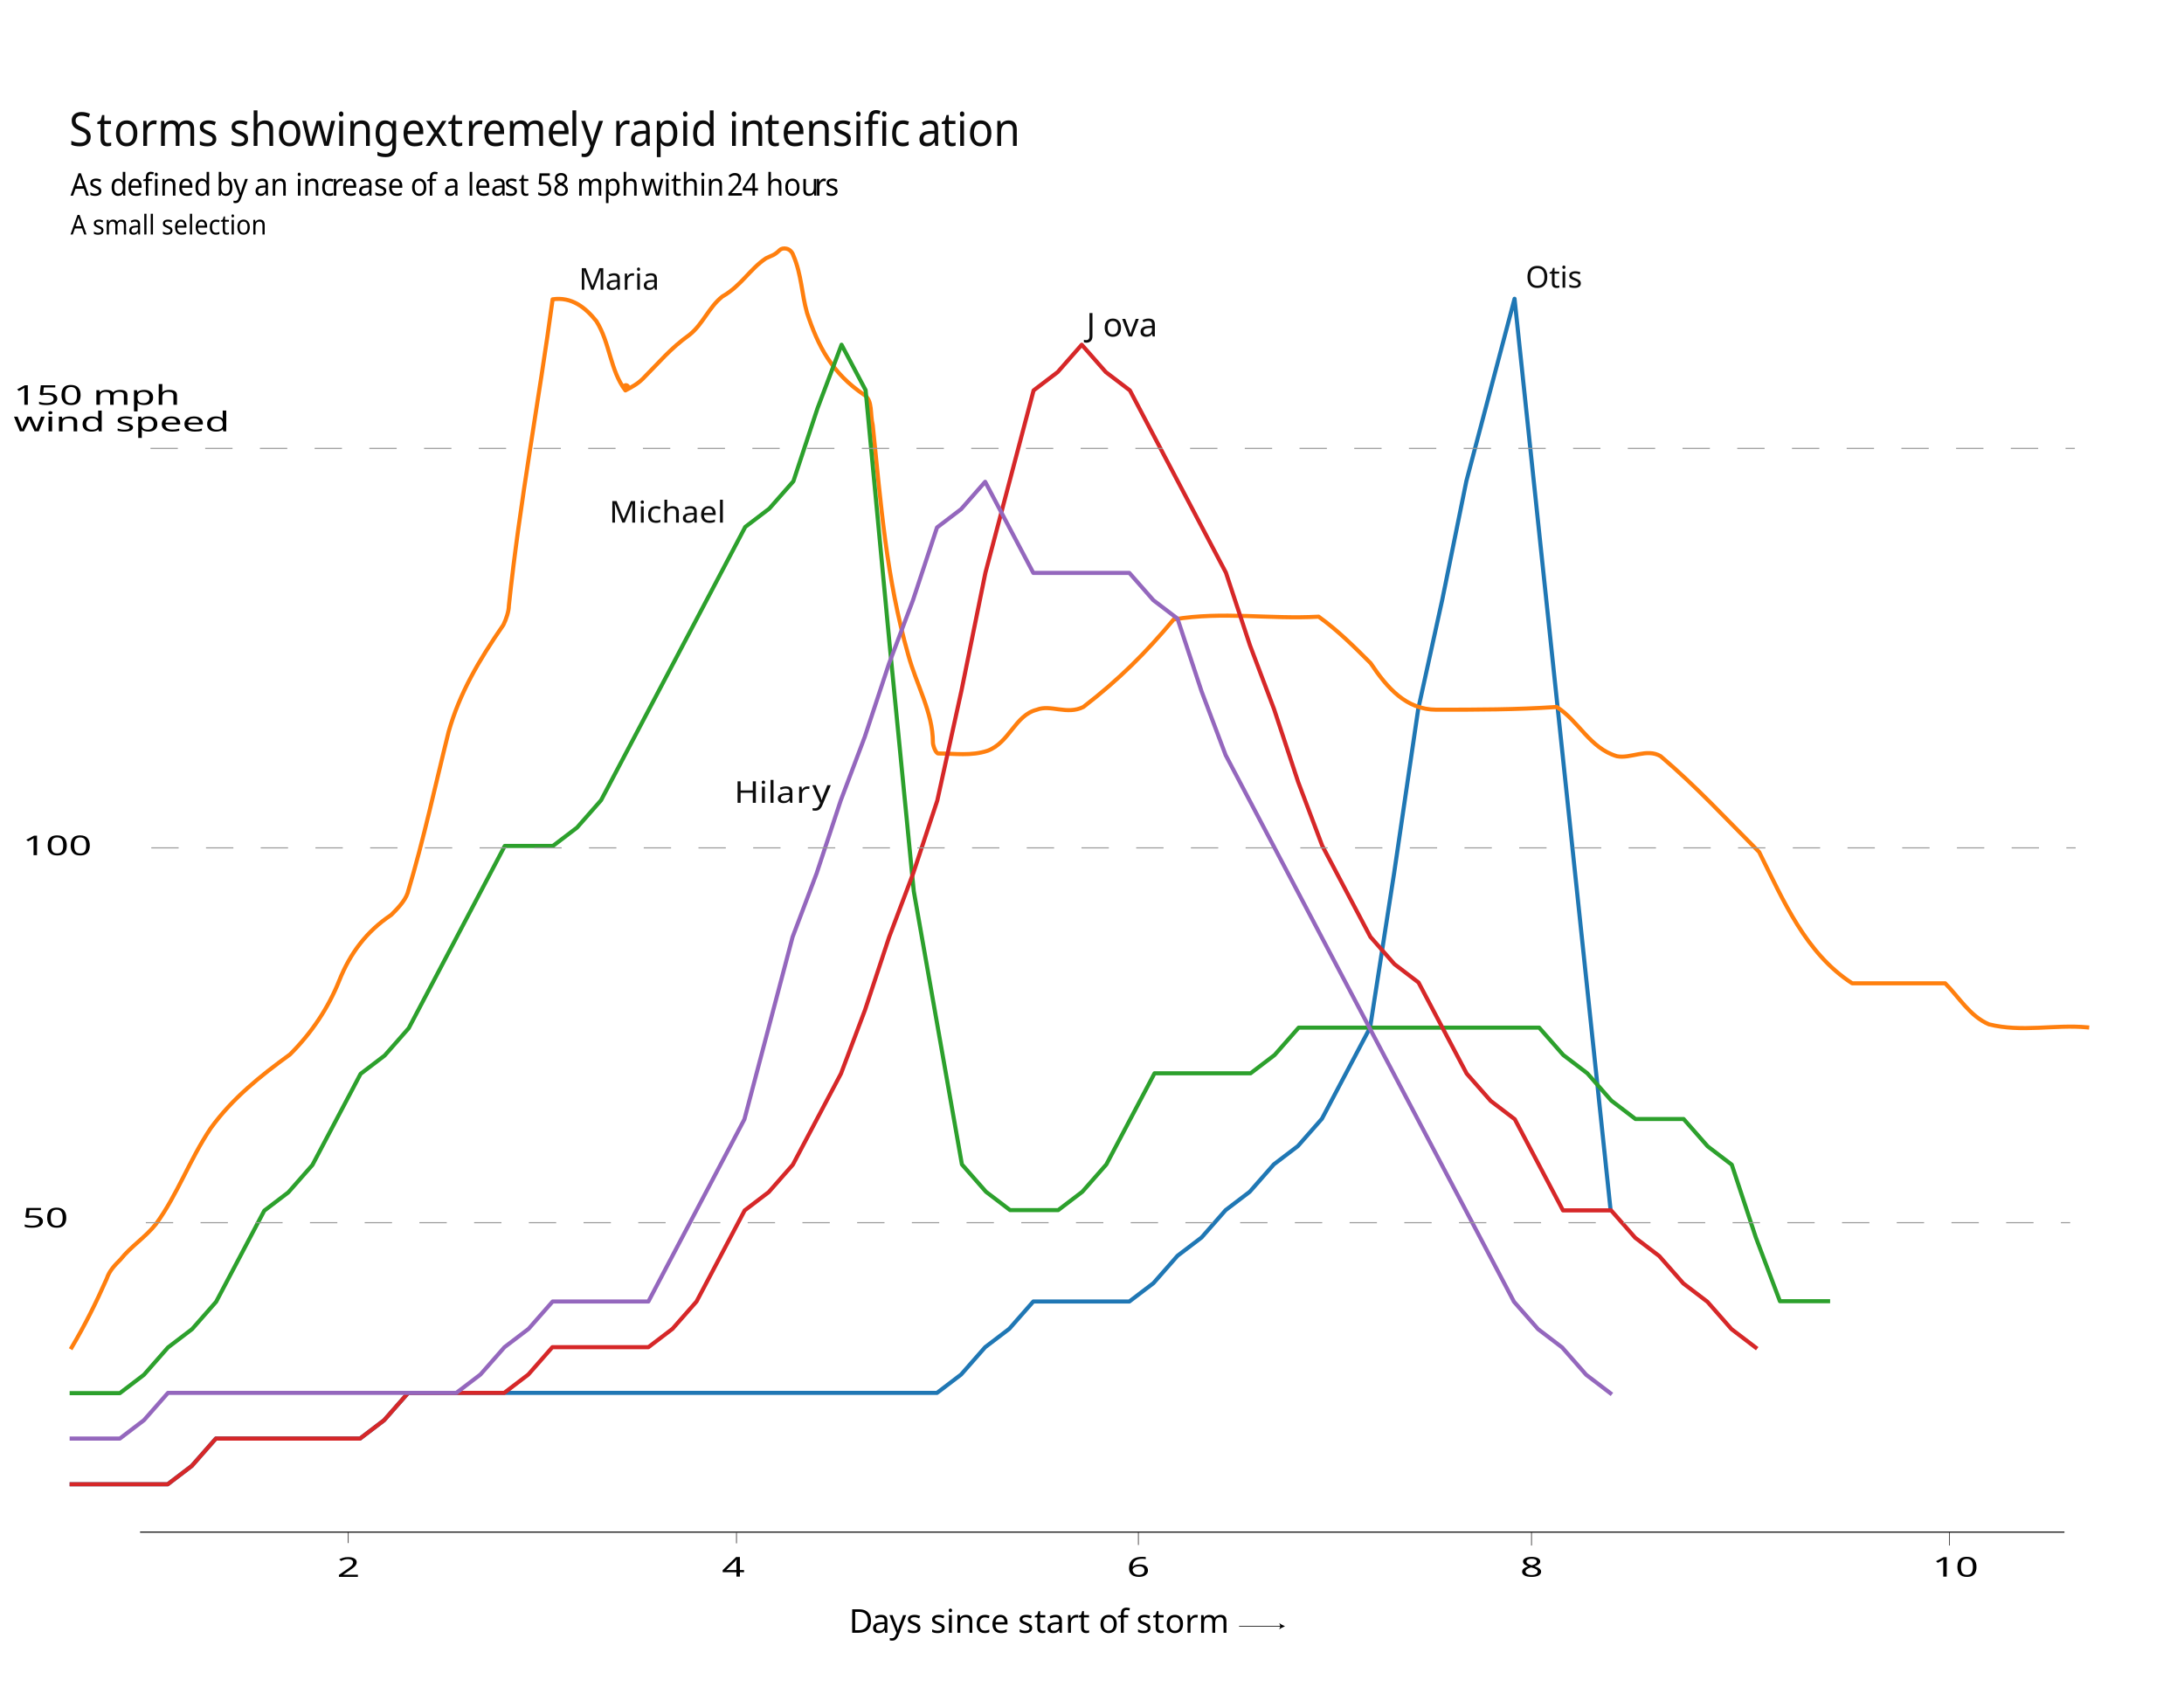
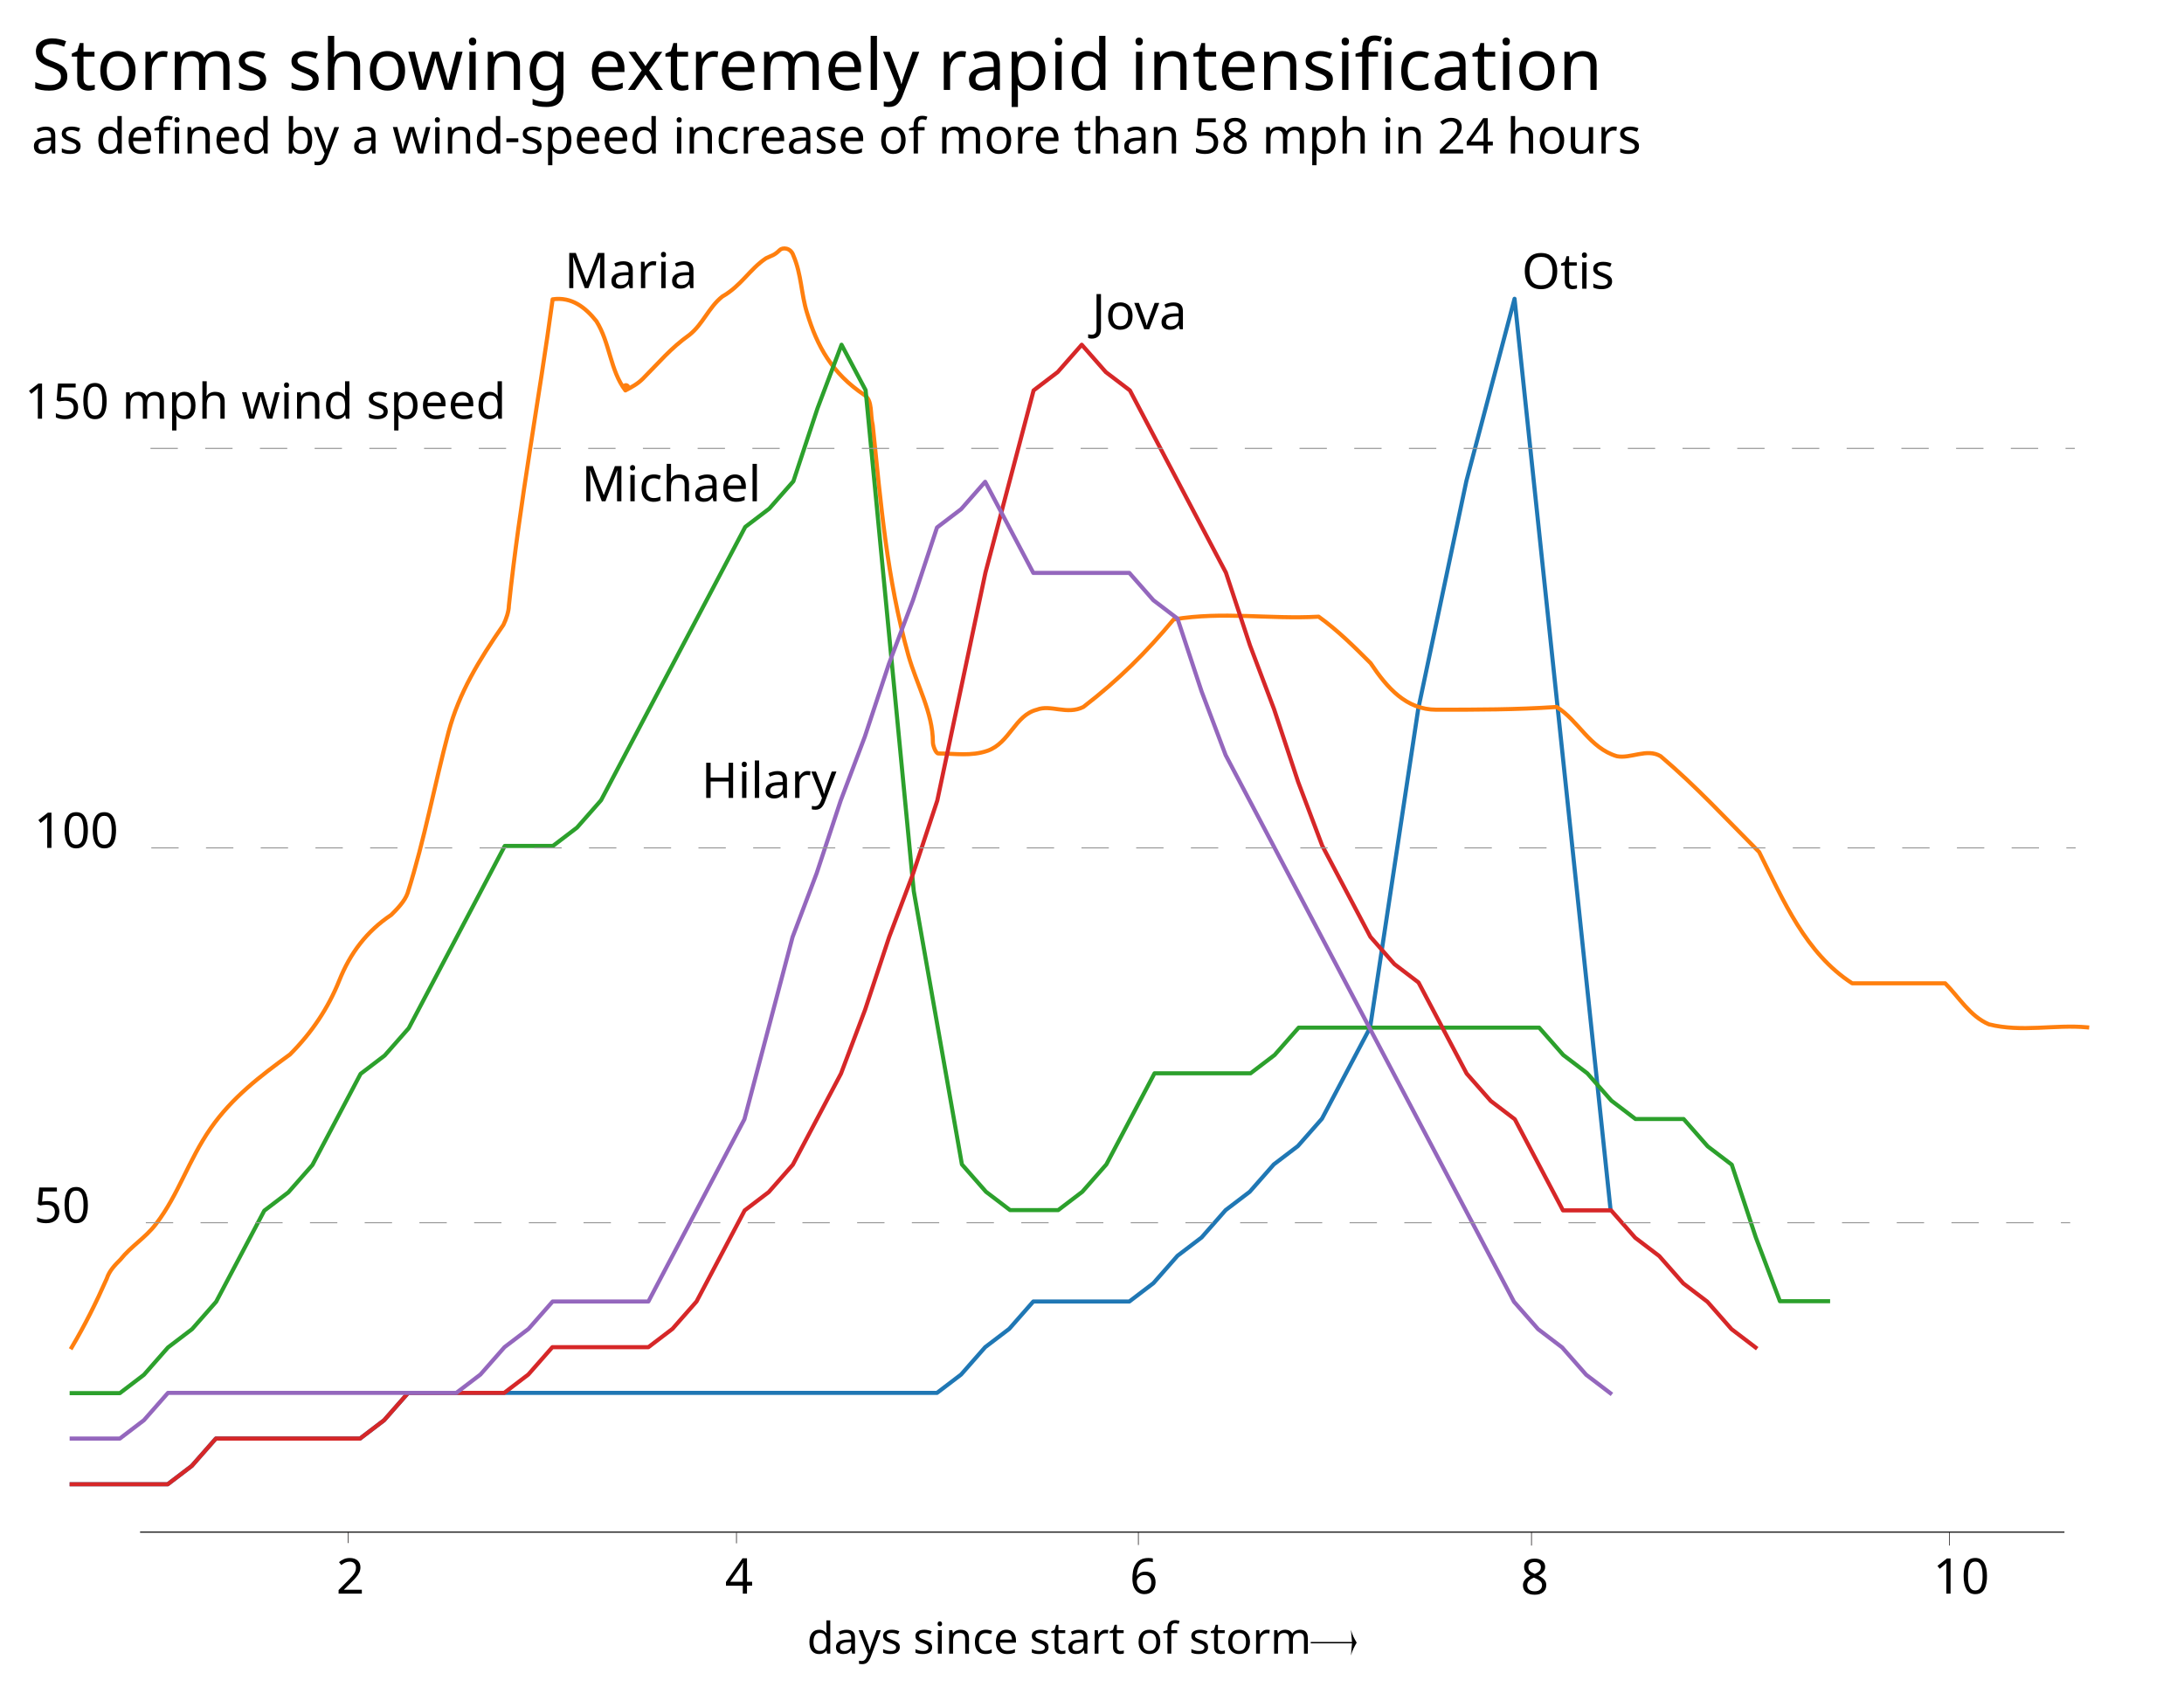
- <svg xmlns="http://www.w3.org/2000/svg" xmlns:xlink="http://www.w3.org/1999/xlink" version="1.1" id="Layer_1" x="0px" y="0px" viewBox="0 0 798.3 616.4" style="enable-background:new 0 0 798.3 616.4;" xml:space="preserve">
+ <svg xmlns="http://www.w3.org/2000/svg" version="1.1" id="Layer_1" x="0px" y="0px" viewBox="0 0 798.3 616.4" style="enable-background:new 0 0 798.3 616.4;" xml:space="preserve">
  <style type="text/css">
- 	.st0{clip-path:url(#SVGID_00000115506831704449495860000013798642299447939239_);}
- 	.st1{fill:none;stroke:#1F77B4;stroke-width:1.5;stroke-linecap:square;stroke-linejoin:round;}
- 	.st2{clip-path:url(#SVGID_00000044881697949425350210000000536376431529149059_);}
- 	.st3{fill:none;stroke:#FF7F0E;stroke-width:1.5;stroke-linecap:square;stroke-linejoin:round;}
- 	.st4{clip-path:url(#SVGID_00000029037301651151284320000001097172877643736723_);}
- 	.st5{fill:none;stroke:#2CA02C;stroke-width:1.5;stroke-linecap:square;stroke-linejoin:round;}
- 	.st6{clip-path:url(#SVGID_00000116201399396587426400000016354825691121708193_);}
- 	.st7{fill:none;stroke:#D62728;stroke-width:1.5;stroke-linecap:square;stroke-linejoin:round;}
- 	.st8{clip-path:url(#SVGID_00000089557761173474650000000011105296440086296995_);}
- 	.st9{fill:none;stroke:#9467BD;stroke-width:1.5;stroke-linecap:square;stroke-linejoin:round;}
- 	.st10{fill:none;stroke:#999999;stroke-width:0.4;stroke-miterlimit:10;stroke-dasharray:0,0,10,10;}
- 	.st11{enable-background:new    ;}
- 	.st12{fill:#0B0B0B;}
- 	.st13{font-family:'AkkuratLL-Bold';}
- 	.st14{font-size:17.09px;}
- 	.st15{font-family:'AkkuratLL-Light';}
- 	.st16{font-size:11.4px;}
- 	.st17{font-size:9.97px;}
- 	.st18{fill:#0C0C0C;}
- 	.st19{font-size:11px;}
- 	.st20{font-size:12px;}
- 	.st21{fill:none;stroke:#000000;stroke-width:0.4;stroke-miterlimit:10;}
- 	.st22{fill:none;stroke:#000000;stroke-width:0.25;stroke-miterlimit:10;}
- 	.st23{font-family:'ArialMT';}
- 	.st24{font-size:10px;}
- 	.st25{fill:none;stroke:#231F20;stroke-width:0.25;stroke-miterlimit:10;}
+ 	.st0{fill:none;stroke:#1F77B4;stroke-width:1.5;stroke-linecap:square;stroke-linejoin:round;}
+ 	.st1{fill:none;stroke:#FF7F0E;stroke-width:1.5;stroke-linecap:square;stroke-linejoin:round;}
+ 	.st2{fill:none;stroke:#2CA02C;stroke-width:1.5;stroke-linecap:square;stroke-linejoin:round;}
+ 	.st3{fill:none;stroke:#D62728;stroke-width:1.5;stroke-linecap:square;stroke-linejoin:round;}
+ 	.st4{fill:none;stroke:#9467BD;stroke-width:1.5;stroke-linecap:square;stroke-linejoin:round;}
+ 	.st5{fill:none;stroke:#999999;stroke-width:0.4;stroke-miterlimit:10;stroke-dasharray:0,0,10,10;}
+ 	.st6{fill:none;stroke:#000000;stroke-width:0.4;stroke-miterlimit:10;}
+ 	.st7{fill:none;stroke:#000000;stroke-width:0.5;stroke-miterlimit:10;}
+ 	.st8{fill:none;stroke:#231F20;stroke-width:0.25;stroke-miterlimit:10;}
+ 	.st9{font-family:'AkkuratLL-Bold';}
+ 	.st10{font-size:26px;}
+ 	.st11{font-family:'AkkuratLL-Light';}
+ 	.st12{font-size:18px;}
+ 	.st13{font-size:16px;}
+ 	.st14{font-family:'AkkuratLL-Regular';}
</style>
-   <g id="figure_1">
-     <g id="axes_1">
-       <g id="line2d_1">
-         <g>
-           <defs>
-             <rect id="SVGID_1_" x="-30.9" y="70.5" width="1256.4" height="494.5" />
-           </defs>
-           <clipPath id="SVGID_00000139285434872895509680000008822737527428944768_">
-             <use xlink:href="#SVGID_1_" style="overflow:visible;" />
-           </clipPath>
-           <g style="clip-path:url(#SVGID_00000139285434872895509680000008822737527428944768_);">
-             <path class="st1" d="M26.2,542.5h35.1l8.8-6.7l8.8-10h52.7l8.8-6.7l8.8-10h193.3l8.8-6.7l8.8-10l8.8-6.7l8.8-10h35.1l8.8-6.7       l8.8-10l8.8-6.7l8.8-10l8.8-6.7l8.8-10l8.8-6.7l8.8-10l17.6-33.3l8.8-56.6l8.8-59.9l8.8-40l8.8-43.3l17.6-66.6l35.1,333l0,0" />
-           </g>
-         </g>
-       </g>
-       <g id="line2d_2">
-         <g>
-           <defs>
-             <rect id="SVGID_00000023240202006840461370000006045568218728290480_" x="-30.9" y="70.5" width="1256.4" height="494.5" />
-           </defs>
-           <clipPath id="SVGID_00000124873253008684252980000004261444099512156815_">
-             <use xlink:href="#SVGID_00000023240202006840461370000006045568218728290480_" style="overflow:visible;" />
-           </clipPath>
-           <g style="clip-path:url(#SVGID_00000124873253008684252980000004261444099512156815_);">
-             <path class="st3" d="M26.2,492.5c4.8-8.1,8.8-16.1,12.8-25.1c1-3,3-5,5-7c4-5,9-8,13-13c8-11,12-23,20-35c8-11,18-19,29-27       c8-8,14-17,18-27s10-18,19-24c2-2,5-5,6-8c6-20,10-39,15-59c4-14,11-26,20-39c1-2,2-5,2-7c4-38,11-75,16-112c7-1,12,3,16,8       c5,8,5,18,10.6,25.3c3-1.8-1.9-3.2,0,0c2.4-1.3,4.4-2.3,6.4-4.3c6-6,10-11,17-16c5-4,7-10,12-14c7-4,10-10,16-14c2-1,3-1,5-3       c1-1,4-1,5,2c3,7,3,14,5,21c4,12,9,22,21,30c3,2,2,7,3,11c3,29,5,56,13,84c3,11,9,21,9,32c0,1,1,4,2,4c6,0,12,1,18-1       c8-3,10-13,18-15c5-2,11,2,17-1c13-10,23-20,33-32c18-3,35,0,53-1c7,5,13,11,19,17c6,9,13,17,24,17c15,0,29,0,44-1       c8,5,12,15,22,18c5,1,11-3,16,0c13,11,24,23,36,35c9,18,17,37,34,48h34c5,5,9,12,16,15c12,3,24,0,35.9,1.1" />
-           </g>
-         </g>
-       </g>
-       <g id="line2d_3">
-         <g>
-           <defs>
-             <rect id="SVGID_00000029736823726425867130000012380334059389992091_" x="-30.9" y="70.5" width="1256.4" height="494.5" />
-           </defs>
-           <clipPath id="SVGID_00000042007645689541980290000017243909778196259475_">
-             <use xlink:href="#SVGID_00000029736823726425867130000012380334059389992091_" style="overflow:visible;" />
-           </clipPath>
-           <g style="clip-path:url(#SVGID_00000042007645689541980290000017243909778196259475_);">
-             <path class="st5" d="M26.2,509.2h17.6l8.8-6.7l8.8-10l8.8-6.7l8.8-10l17.6-33.3l8.8-6.7l8.8-10l17.6-33.3l8.8-6.7l8.8-10       l35.1-66.6h17.6l8.8-6.7l8.8-10l52.7-99.9l8.8-6.7l8.8-10l8.8-26.6l8.8-23.3l8.8,16.6l8.8,93.2l8.8,89.9l17.6,99.9l8.8,10       l8.8,6.7h17.6l8.8-6.7l8.8-10l17.6-33.3h35.1l8.8-6.7l8.8-10h87.9l8.8,10l8.8,6.7l8.8,10l8.8,6.7h17.6l8.8,10l8.8,6.7l8.8,26.6       l8.8,23.3h17.6" />
-           </g>
-         </g>
-       </g>
-       <g id="line2d_4">
-         <g>
-           <defs>
-             <rect id="SVGID_00000141452305657742085820000016453657496125340607_" x="-30.9" y="70.5" width="1256.4" height="494.5" />
-           </defs>
-           <clipPath id="SVGID_00000034793383347495634670000014191439406311438470_">
-             <use xlink:href="#SVGID_00000141452305657742085820000016453657496125340607_" style="overflow:visible;" />
-           </clipPath>
-           <g style="clip-path:url(#SVGID_00000034793383347495634670000014191439406311438470_);">
-             <path class="st7" d="M26.2,542.5h35.1l8.8-6.7l8.8-10h52.7l8.8-6.7l8.8-10h35.1l8.8-6.7l8.8-10H237l8.8-6.7l8.8-10l17.6-33.3       l8.8-6.7l8.8-10l17.6-33.3l8.8-23.3l8.8-26.6l8.8-23.3l8.8-26.6l8.8-40l8.8-43.3l17.6-66.6l8.8-6.7l8.8-10l8.8,10l8.8,6.7       l35.1,66.6l8.8,26.6l8.8,23.3l8.8,26.6l8.8,23.3l17.6,33.3l8.8,10l8.8,6.7l17.6,33.3l8.8,10l8.8,6.7l17.6,33.3h17.6l8.8,10       l8.8,6.7l8.8,10l8.8,6.7l8.8,10l8.8,6.7l0,0" />
-           </g>
-         </g>
-       </g>
-       <g id="line2d_5">
-         <g>
-           <defs>
-             <rect id="SVGID_00000098928715030943573310000006376158717186469798_" x="-30.9" y="70.5" width="1256.4" height="494.5" />
-           </defs>
-           <clipPath id="SVGID_00000008112661115257638900000011065258142798943926_">
-             <use xlink:href="#SVGID_00000098928715030943573310000006376158717186469798_" style="overflow:visible;" />
-           </clipPath>
-           <g style="clip-path:url(#SVGID_00000008112661115257638900000011065258142798943926_);">
-             <path class="st9" d="M26.2,525.8h17.6l8.8-6.7l8.8-10h105.4l8.8-6.7l8.8-10l8.8-6.7l8.8-10h35l35.1-66.6l17.6-66.6l8.8-23.3       l8.8-26.6l8.8-23.3l8.8-26.6l8.8-23.3l8.8-26.6l8.8-6.7l8.8-10l17.6,33.3h35.1l8.8,10l8.8,6.7l8.8,26.6L448,276l105.4,199.8       l8.8,10l8.8,6.7l8.8,10l8.8,6.7l0,0" />
-           </g>
-         </g>
-       </g>
-     </g>
+   <g id="axes_1">
+     <path class="st0" d="M26.2,542.5h35.1l8.8-6.7l8.8-10h52.7l8.8-6.7l8.8-10h193.3l8.8-6.7l8.8-10l8.8-6.7l8.8-10h35.1l8.8-6.7   l8.8-10l8.8-6.7l8.8-10l8.8-6.7l8.8-10l8.8-6.7l8.8-10l17.6-33.3l17.6-116.5l17.6-83.3l17.6-66.6l35.1,333" />
+     <path class="st1" d="M26.2,492.5c4.8-8.1,8.8-16.1,12.8-25.1c1-3,3-5,5-7c4-5,9.1-7.9,13-13c8.3-10.8,11.8-23.2,20-35   c7.8-11.2,18-19,29-27c8-8,14-17,18-27s10-18,19-24c2-2,5-5,6-8c6.3-19.9,9.7-39.1,15-59c3.8-14.1,11-26,20-39c1-2,2-5,2-7   c4-38,11-75,16-112c7-1,12,3,16,8c5,8,5,18,10.6,25.3c3-1.8-1.9-3.2,0,0c2.4-1.3,4.4-2.3,6.4-4.3c6-6,10-11,17-16c5-4,7-10,12-14   c7-4,10-10,16-14c2-1,3-1,5-3c1-1,4-1,5,2c3,7,2.8,14,5,21c3.7,12.1,9,22,21,30c3,2,2,7,3,11c3,29,5.2,56,13,84c3.1,11,9,21,9,32   c0,1,1,4,2,4c6,0,12,1.1,18-1c8.1-2.9,10-13,18-15c5-2,11,2,17-1c13-10,23-20,33-32c18-3,35,0,53-1c7,5,13,11,19,17   c6,9,13,17,24,17c15,0,29,0,44-1c8,5,12,15,22,18c5,1,11-3,16,0c13,11,24,23,36,35c9,18,17,37,34,48h34c5,5,9,12,16,15   c12,3,24,0,35.9,1.1" />
+     <path class="st2" d="M26.2,509.2h17.6l8.8-6.7l8.8-10l8.8-6.7l8.8-10l17.6-33.3l8.8-6.7l8.8-10l17.6-33.3l8.8-6.7l8.8-10l35.1-66.6   h17.6l8.8-6.7l8.8-10l52.7-99.9l8.8-6.7l8.8-10l8.8-26.6l8.8-23.3l8.8,16.6L334,325.7l17.6,99.9l8.8,10l8.8,6.7h17.6l8.8-6.7   l8.8-10l17.6-33.3h35.1l8.8-6.7l8.8-10h87.9l8.8,10l8.8,6.7l8.8,10l8.8,6.7h17.6l8.8,10l8.8,6.7l8.8,26.6l8.8,23.3h17.6" />
+     <path class="st3" d="M26.2,542.5h35.1l8.8-6.7l8.8-10h52.7l8.8-6.7l8.8-10h35.1l8.8-6.7l8.8-10H237l8.8-6.7l8.8-10l17.6-33.3   l8.8-6.7l8.8-10l17.6-33.3l8.8-23.3l8.8-26.6l8.8-23.3l8.8-26.6l17.6-83.3l17.6-66.6l8.8-6.7l8.8-10l8.8,10l8.8,6.7l35.1,66.6   l8.8,26.6l8.8,23.3l8.8,26.6l8.8,23.3l17.6,33.3l8.8,10l8.8,6.7l17.6,33.3l8.8,10l8.8,6.7l17.6,33.3h17.6l8.8,10l8.8,6.7l8.8,10   l8.8,6.7l8.8,10l8.8,6.7" />
+     <path class="st4" d="M26.2,525.8h17.6l8.8-6.7l8.8-10h105.4l8.8-6.7l8.8-10l8.8-6.7l8.8-10h35l35.1-66.6l17.6-66.6l8.8-23.3   l8.8-26.6l8.8-23.3l8.8-26.6l8.8-23.3l8.8-26.6l8.8-6.7l8.8-10l17.6,33.3h35.1l8.8,10l8.8,6.7l8.8,26.6L448,276l105.4,199.8l8.8,10   l8.8,6.7l8.8,10l8.8,6.7" />
  </g>
-   <line class="st10" x1="55" y1="163.9" x2="758.4" y2="163.9" />
-   <g id="title">
-     <g class="st11">
-       <text transform="matrix(0.92 0 0 1 25.2603 53.3203)" class="st12 st13 st14">S</text>
-       <text transform="matrix(0.92 0 0 1 35.3101 53.3203)" class="st12 st13 st14">t</text>
-       <text transform="matrix(0.92 0 0 1 41.5303 53.3203)" class="st12 st13 st14">orms showing</text>
-       <text transform="matrix(0.92 0 0 1 146.6499 53.3203)" class="st12 st13 st14">e</text>
-       <text transform="matrix(0.92 0 0 1 155.3101 53.3203)" class="st12 st13 st14">xt</text>
-       <text transform="matrix(0.92 0 0 1 170.1001 53.3203)" class="st12 st13 st14">r</text>
-       <text transform="matrix(0.92 0 0 1 176.1802 53.3203)" class="st12 st13 st14">eme</text>
-       <text transform="matrix(0.92 0 0 1 207.8999 53.3203)" class="st12 st13 st14">l</text>
-       <text transform="matrix(0.92 0 0 1 212.4199 53.3203)" class="st12 st13 st14">y</text>
-       <text transform="matrix(0.92 0 0 1 223.9302 53.3203)" class="st12 st13 st14">r</text>
-       <text transform="matrix(0.92 0 0 1 229.9399 53.3203)" class="st12 st13 st14">apid i</text>
-       <text transform="matrix(0.92 0 0 1 270.1499 53.3203)" class="st12 st13 st14">n</text>
-       <text transform="matrix(0.92 0 0 1 279.3701 53.3203)" class="st12 st13 st14">t</text>
-       <text transform="matrix(0.92 0 0 1 285.6001 53.3203)" class="st12 st13 st14">ensific</text>
-       <text transform="matrix(0.92 0 0 1 335.3599 53.3203)" class="st12 st13 st14">a</text>
-       <text transform="matrix(0.92 0 0 1 343.96 53.3203)" class="st12 st13 st14">tion</text>
-     </g>
-     <g class="st11">
-       <g class="st11">
-         <text transform="matrix(0.92 0 0 1 25.7803 71.5)" class="st15 st16">As d</text>
-         <text transform="matrix(0.92 0 0 1 46.3701 71.5)" class="st15 st16">e</text>
-         <text transform="matrix(0.92 0 0 1 52.1602 71.5)" class="st15 st16">fined</text>
-         <text transform="matrix(0.92 0 0 1 79.0703 71.5)" class="st15 st16">b</text>
-         <text transform="matrix(0.92 0 0 1 85.2402 71.5)" class="st15 st16">y</text>
-         <text transform="matrix(0.92 0 0 1 90.1899 71.5)" class="st15 st16"> an inc</text>
-         <text transform="matrix(0.92 0 0 1 121.1201 71.5)" class="st15 st16">r</text>
-         <text transform="matrix(0.92 0 0 1 124.8501 71.5)" class="st15 st16">ease</text>
-         <text transform="matrix(0.92 0 0 1 150.0498 71.5)" class="st15 st16">o</text>
-         <text transform="matrix(0.92 0 0 1 155.9399 71.5)" class="st15 st16">f</text>
-         <text transform="matrix(0.92 0 0 1 159.4502 71.5)" class="st15 st16"> a lea</text>
-         <text transform="matrix(0.92 0 0 1 184.4102 71.5)" class="st15 st16">s</text>
-         <text transform="matrix(0.92 0 0 1 189.5703 71.5)" class="st15 st16">t 58 mph</text>
-         <text transform="matrix(0.92 0 0 1 234.3301 71.5)" class="st15 st16">within</text>
-         <text transform="matrix(0.92 0 0 1 265.7402 71.5)" class="st15 st16">2</text>
-         <text transform="matrix(0.92 0 0 1 271.25 71.5)" class="st15 st16">4 hou</text>
-         <text transform="matrix(0.92 0 0 1 297.71 71.5)" class="st15 st16">r</text>
-         <text transform="matrix(0.92 0 0 1 301.5898 71.5)" class="st15 st16">s</text>
-       </g>
-       <g class="st11">
-         <text transform="matrix(0.92 0 0 1 25.7803 85.7002)" class="st15 st17">A</text>
-         <text transform="matrix(0.92 0 0 1 31.46 85.7002)" class="st15 st17"> small selection</text>
-       </g>
-     </g>
+   <line class="st5" x1="55" y1="163.9" x2="758.4" y2="163.9" />
+   <line class="st6" x1="51.2" y1="560" x2="754.6" y2="560" />
+   <g>
+     <line class="st7" x1="494.4" y1="600.4" x2="479.1" y2="600.4" />
+     <path d="M493.8,605.1l0.4-4.7l-0.4-4.7c0.5,2,1.4,3.5,2.1,4.7C495.2,601.6,494.3,603.2,493.8,605.1z" />
  </g>
-   <g id="labels">
-     <g class="st11">
-       <text transform="matrix(1 0 0 1 557.65 105.1499)" class="st18 st13 st19">Otis</text>
-     </g>
-     <g class="st11">
-       <text transform="matrix(1.06 0 0 1 222.6904 191.0098)" class="st18 st13 st19">Michael</text>
-     </g>
-     <g class="st11">
-       <text transform="matrix(1 0 0 1 397.13 122.98)" class="st18 st13 st20">J</text>
-       <text transform="matrix(1 0 0 1 403.14 122.98)" class="st18 st13 st20">o</text>
-       <text transform="matrix(1 0 0 1 410.17 122.98)" class="st18 st13 st20">v</text>
-       <text transform="matrix(1 0 0 1 416.35 122.98)" class="st18 st13 st20">a</text>
-     </g>
-     <g class="st11">
-       <text transform="matrix(1.11 0 0 1 268.4204 293.4297)" class="st18 st13 st19">Hila</text>
-       <text transform="matrix(1.11 0 0 1 291.0645 293.4297)" class="st18 st13 st19">r</text>
-       <text transform="matrix(1.11 0 0 1 296.8804 293.4297)" class="st18 st13 st20">y</text>
-     </g>
-   </g>
-   <line class="st21" x1="51.2" y1="560" x2="754.6" y2="560" />
-   <g>
-     <line class="st22" x1="452.9" y1="594.4" x2="468.2" y2="594.4" />
-     <path d="M469.7,594.4c-0.7,0.3-1.6,0.7-2.1,1.2l0.4-1.2l-0.4-1.2C468.1,593.7,469,594.1,469.7,594.4z" />
-   </g>
-   <g id="x-axis">
-     <g class="st11">
-       <text transform="matrix(1.47 0 0 1 123.1699 576.3599)" class="st23 st24">2</text>
-     </g>
-     <g class="st11">
-       <text transform="matrix(1.47 0 0 1 263.8594 576.27)" class="st23 st24">4</text>
-     </g>
-     <g class="st11">
-       <text transform="matrix(1.47 0 0 1 411.8896 576.27)" class="st23 st24">6</text>
-     </g>
-     <g class="st11">
-       <text transform="matrix(1.47 0 0 1 555.6494 576.27)" class="st23 st24">8</text>
-     </g>
-     <g class="st11">
-       <text transform="matrix(1.47 0 0 1 706.3496 576.27)" class="st23 st24">10</text>
-     </g>
-   </g>
-   <line class="st25" x1="127.3" y1="560" x2="127.3" y2="564" />
-   <line class="st25" x1="269.2" y1="560.2" x2="269.2" y2="564.1" />
-   <line class="st25" x1="416.1" y1="559.8" x2="416.1" y2="564.7" />
-   <line class="st25" x1="559.8" y1="560" x2="559.8" y2="564.9" />
-   <line class="st25" x1="712.6" y1="560" x2="712.6" y2="564.9" />
-   <line class="st10" x1="53.3" y1="446.9" x2="756.7" y2="446.9" />
-   <line class="st10" x1="55.3" y1="309.9" x2="758.7" y2="309.9" />
-   <g class="st11">
-     <text transform="matrix(1 0 0 1 211.6 105.8799)" class="st18 st13 st19">M</text>
-     <text transform="matrix(1 0 0 1 221.27 105.8799)" class="st18 st13 st19">aria</text>
-   </g>
-   <g class="st11">
-     <g class="st11">
-       <text transform="matrix(1.47 0 0 1 4.9497 147.96)" class="st23 st24">150 mph</text>
-     </g>
-     <g class="st11">
-       <text transform="matrix(1.47 0 0 1 4.9497 157.6602)" class="st23 st24">wind speed</text>
-     </g>
-   </g>
-   <g class="st11">
-     <text transform="matrix(1.47 0 0 1 8.3096 312.5801)" class="st23 st24">100</text>
-   </g>
-   <g class="st11">
-     <text transform="matrix(1.47 0 0 1 8.1196 448.6499)" class="st23 st24">50</text>
-   </g>
-   <text transform="matrix(1 0 0 1 310.34 596.78)" class="st15 st20">D</text>
-   <text transform="matrix(1 0 0 1 318.58 596.78)" class="st15 st20">a</text>
-   <text transform="matrix(1 0 0 1 325.11 596.78)" class="st15 st20">ys since </text>
-   <text transform="matrix(1 0 0 1 372.09 596.78)" class="st15 st20">s</text>
-   <text transform="matrix(1 0 0 1 378.05 596.78)" class="st15 st20">ta</text>
-   <text transform="matrix(1 0 0 1 389.38 596.78)" class="st15 st20">r</text>
-   <text transform="matrix(1 0 0 1 394.04 596.78)" class="st15 st20">t </text>
-   <text transform="matrix(1 0 0 1 401.6 596.78)" class="st15 st20">o</text>
-   <text transform="matrix(1 0 0 1 408.4 596.78)" class="st15 st20">f</text>
-   <text transform="matrix(1 0 0 1 412.47 596.78)" class="st15 st20"> </text>
-   <text transform="matrix(1 0 0 1 415.35 596.78)" class="st15 st20">s</text>
-   <text transform="matrix(1 0 0 1 421.31 596.78)" class="st15 st20">t</text>
-   <text transform="matrix(1 0 0 1 425.81 596.78)" class="st15 st20">orm</text>
+   <line class="st8" x1="127.3" y1="560" x2="127.3" y2="564" />
+   <line class="st8" x1="269.2" y1="560.2" x2="269.2" y2="564.1" />
+   <line class="st8" x1="416.1" y1="559.8" x2="416.1" y2="564.7" />
+   <line class="st8" x1="559.8" y1="560" x2="559.8" y2="564.9" />
+   <line class="st8" x1="712.6" y1="560" x2="712.6" y2="564.9" />
+   <line class="st5" x1="53.3" y1="446.9" x2="756.7" y2="446.9" />
+   <line class="st5" x1="55.3" y1="309.9" x2="758.7" y2="309.9" />
+   <text transform="matrix(1 0 0 1 11.5586 32.8643)" class="st9 st10">Storms showing extremely rapid intensification</text>
+   <text transform="matrix(1 0 0 1 11.5586 56.0903)" class="st11 st12">as defined by a wind-speed increase of more than 58 mph in 24 hours</text>
+   <text transform="matrix(1 0 0 1 294.994 604.41)" class="st11 st13">days since start of storm</text>
+   <text transform="matrix(1 0 0 1 206.3262 105.3042)" class="st14 st12">Maria</text>
+   <text transform="matrix(1 0 0 1 8.9829 153.031)" class="st11 st12">150 mph wind speed</text>
+   <text transform="matrix(1 0 0 1 12.4165 309.9)" class="st11 st12">100</text>
+   <text transform="matrix(1 0 0 1 12.4165 446.9002)" class="st11 st12">50</text>
+   <text transform="matrix(1 0 0 1 212.5572 183.2309)" class="st14 st12">Michael</text>
+   <text transform="matrix(1 0 0 1 256.3853 291.6512)" class="st14 st12">Hilary</text>
+   <text transform="matrix(1 0 0 1 556.252 105.5144)" class="st14 st12">Otis</text>
+   <text transform="matrix(1 0 0 1 399.15 120.3501)" class="st14 st12">Jova</text>
+   <text transform="matrix(1 0 0 1 122.9019 582.4879)" class="st11 st12">2</text>
+   <text transform="matrix(1 0 0 1 264.9814 582.4877)" class="st11 st12">4 </text>
+   <text transform="matrix(1 0 0 1 412.934 582.4874)" class="st11 st12">6  </text>
+   <text transform="matrix(1 0 0 1 555.8043 582.6973)" class="st11 st12">8</text>
+   <text transform="matrix(1 0 0 1 706.5804 582.4877)" class="st11 st12">10</text>
</svg>
